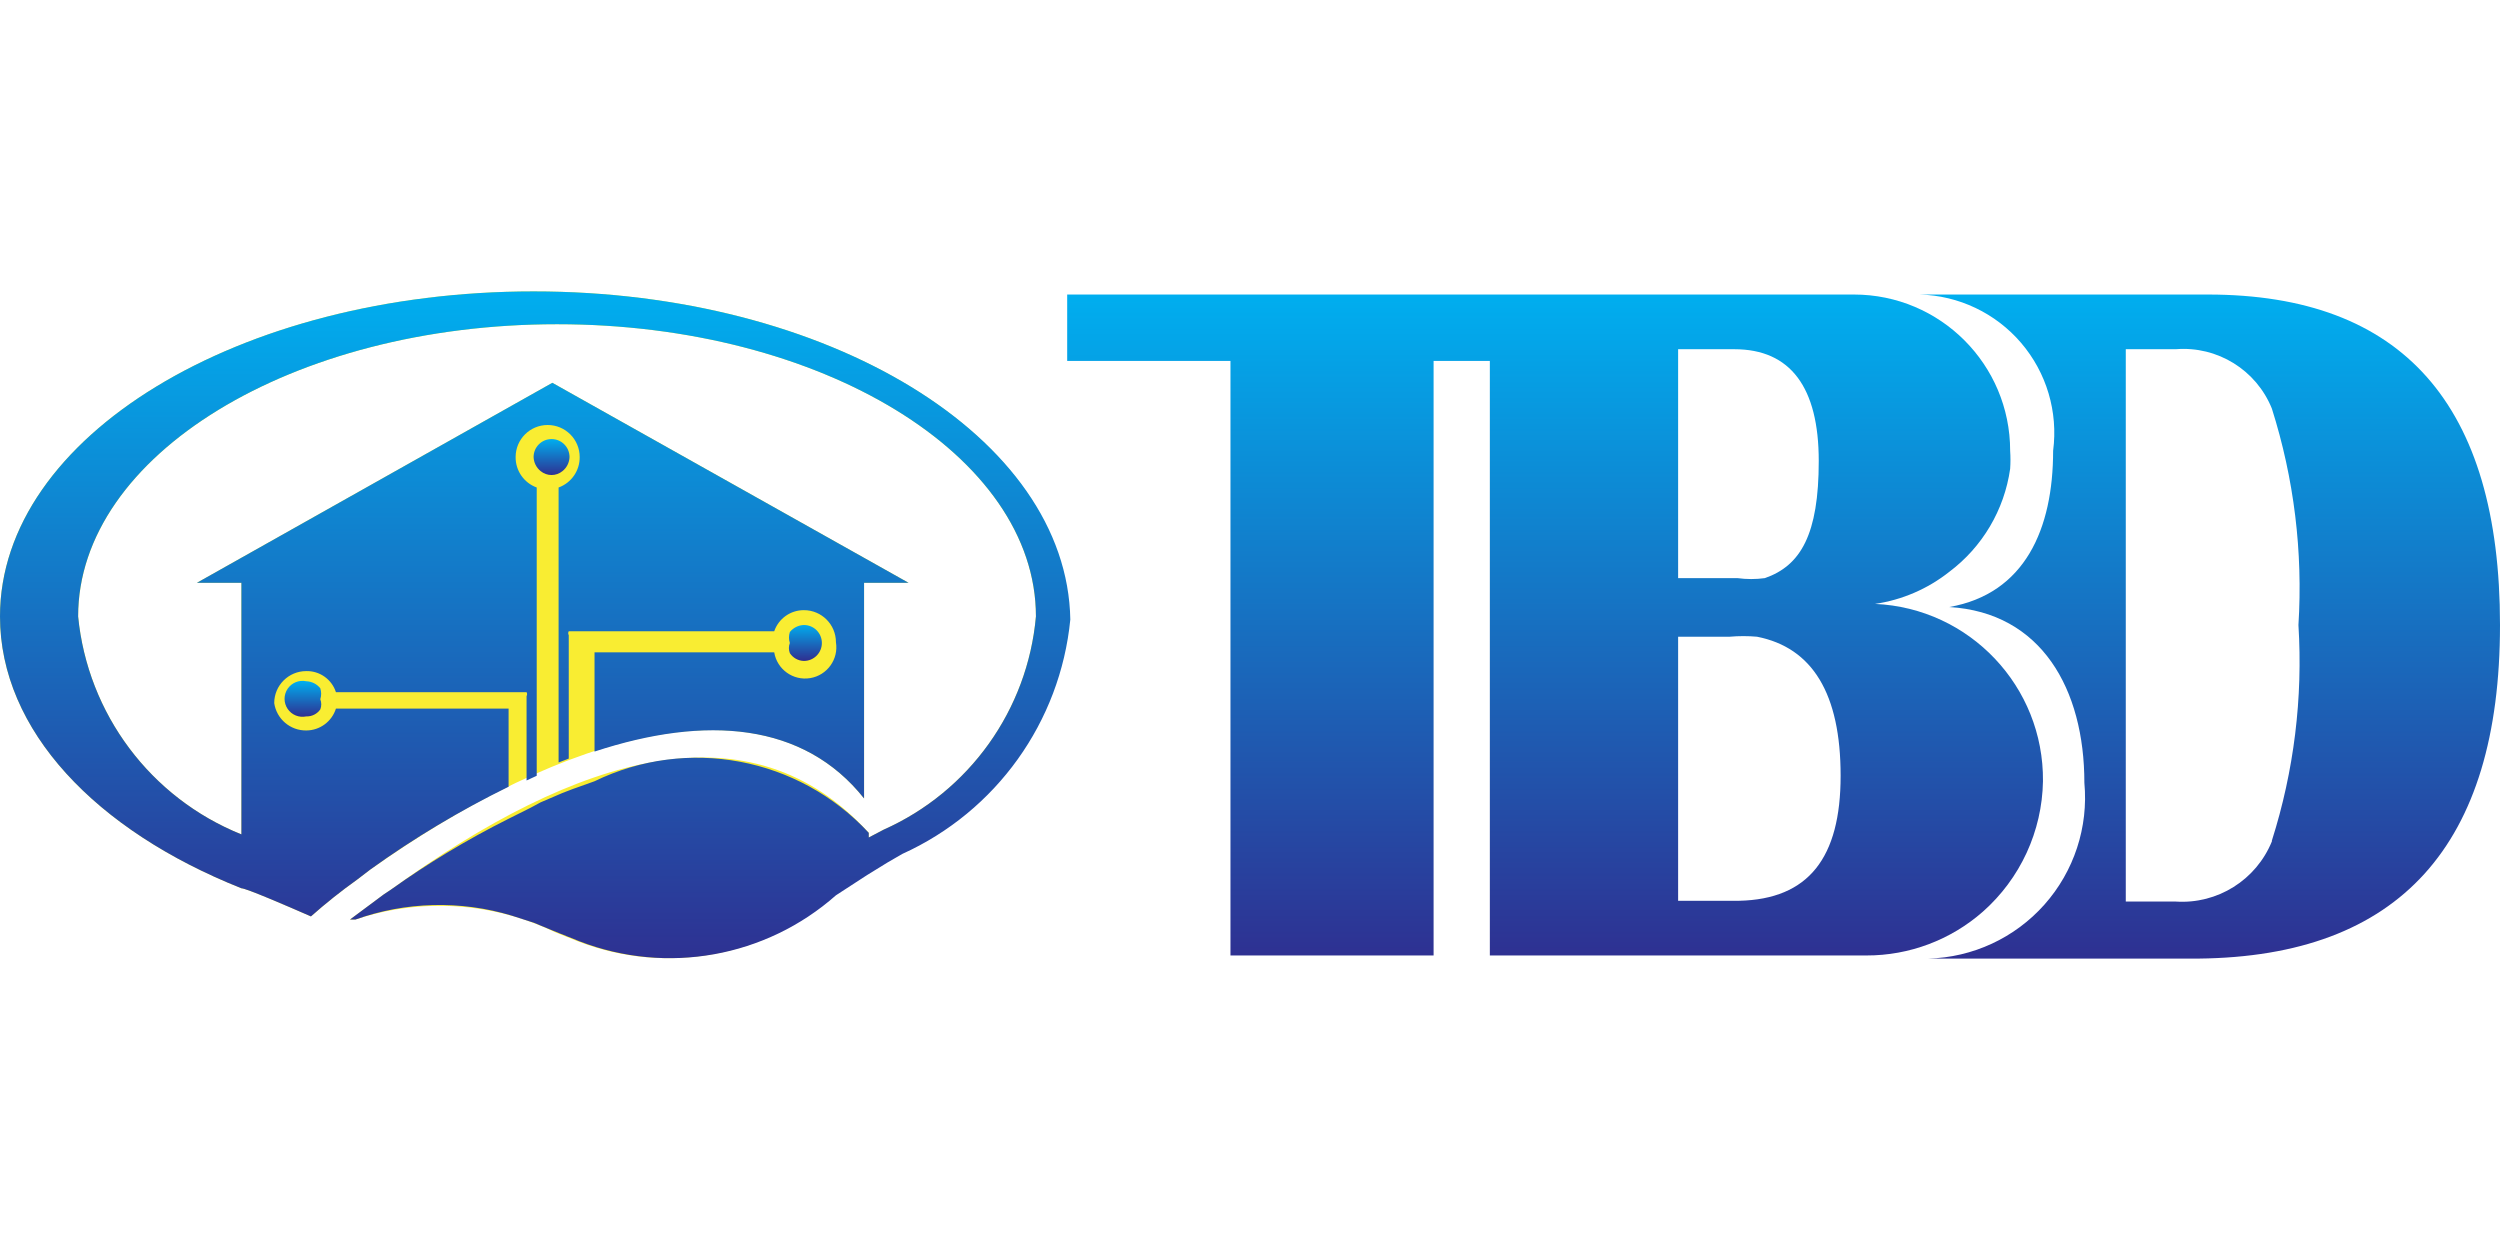
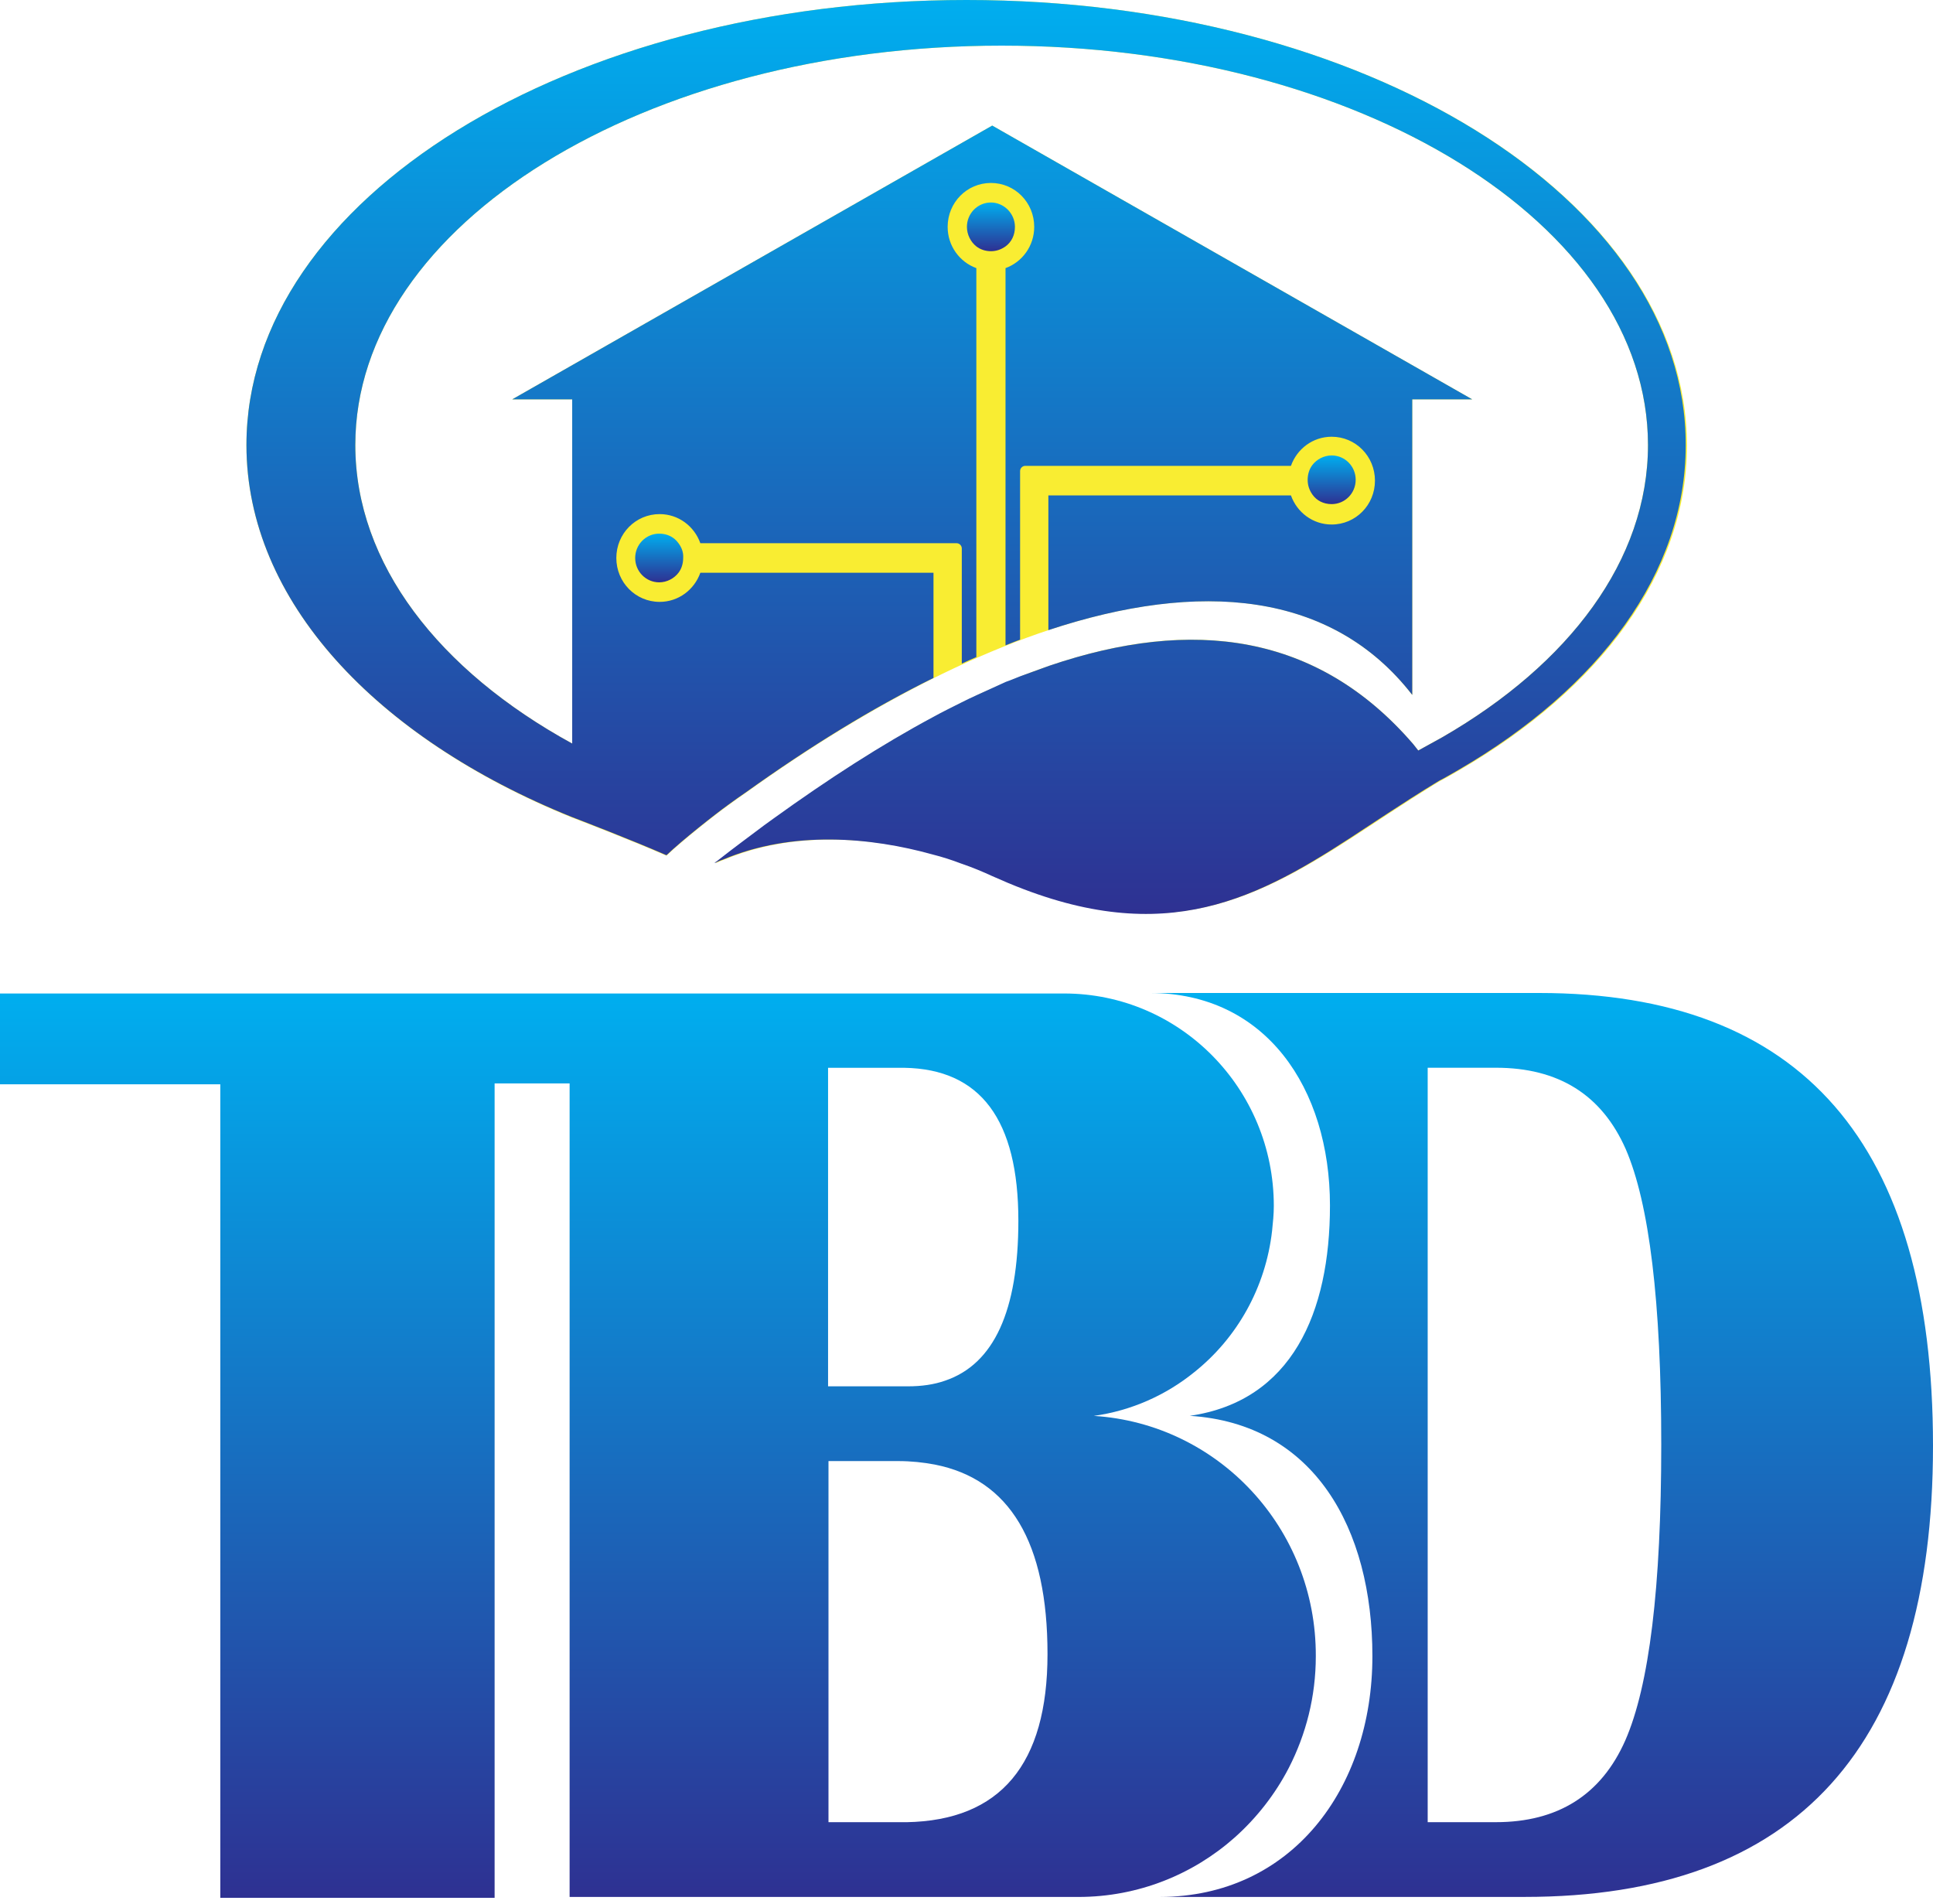
- <svg xmlns="http://www.w3.org/2000/svg" xmlns:xlink="http://www.w3.org/1999/xlink" id="Layer_1" data-name="Layer 1" width="120" height="60" viewBox="0 0 32 8.54">
+ <svg xmlns="http://www.w3.org/2000/svg" width="65" height="64" viewBox="0 0 65 64" fill="none">
+   <path d="M32.5 0C19.125 0 8.287 6.691 8.287 14.961C8.287 20.191 12.64 24.808 19.226 27.482C19.457 27.569 21.244 28.256 22.411 28.767C22.945 28.256 24.04 27.394 24.487 27.073C24.689 26.927 24.89 26.78 25.106 26.634C33.927 20.308 43.05 17.634 47.489 23.362V13.427H49.507L33.365 4.222L17.223 13.427H19.241V24.998C14.758 22.544 11.948 18.949 11.948 14.961C11.948 7.553 21.676 1.534 33.682 1.534C45.687 1.534 55.416 7.539 55.416 14.961C55.416 18.832 52.764 22.324 48.512 24.779C48.455 24.808 48.411 24.837 48.354 24.866C48.138 24.983 47.907 25.115 47.691 25.232C47.633 25.159 47.575 25.086 47.518 25.013C42.373 19.037 34.633 21.243 26.043 27.526C25.942 27.599 25.841 27.672 25.741 27.745C25.236 28.125 24.717 28.505 24.198 28.914C24.17 28.943 24.141 28.957 24.098 28.987C24.083 29.001 24.083 29.001 24.069 29.016C24.083 29.016 24.098 29.001 24.112 29.001C24.198 28.957 24.27 28.928 24.357 28.899C27.585 27.54 31.361 28.505 33.408 29.439C33.768 29.6 34.114 29.746 34.46 29.878C39.634 31.85 42.675 29.995 46.077 27.759C46.538 27.453 47.013 27.146 47.489 26.839C47.792 26.649 48.109 26.444 48.426 26.255C48.656 26.138 48.873 26.006 49.103 25.875C53.802 23.142 56.727 19.271 56.727 14.975C56.713 6.691 45.875 0 32.5 0Z" fill="#F9ED32" />
+   <path d="M32.5 0C19.125 0 8.287 6.691 8.287 14.961C8.287 20.191 12.64 24.808 19.226 27.467C19.457 27.555 21.244 28.241 22.411 28.753C22.945 28.241 24.04 27.38 24.487 27.058C24.689 26.912 24.89 26.766 25.106 26.62C27.211 25.115 29.315 23.815 31.39 22.792V19.256H23.55C23.348 19.826 22.815 20.235 22.181 20.235C21.374 20.235 20.725 19.578 20.725 18.759C20.725 17.941 21.374 17.284 22.181 17.284C22.815 17.284 23.348 17.693 23.55 18.263H31.563H32.169C32.269 18.263 32.342 18.35 32.342 18.438V19.052V22.31C32.5 22.237 32.659 22.164 32.831 22.091V9.014C32.269 8.81 31.866 8.269 31.866 7.627C31.866 6.808 32.514 6.151 33.322 6.151C34.129 6.151 34.777 6.808 34.777 7.627C34.777 8.269 34.374 8.81 33.812 9.014V21.696C33.97 21.638 34.129 21.565 34.302 21.506V16.451V15.838C34.302 15.735 34.388 15.662 34.474 15.662H35.08H43.41C43.612 15.092 44.145 14.683 44.779 14.683C45.587 14.683 46.235 15.341 46.235 16.159C46.235 16.977 45.587 17.634 44.779 17.634C44.145 17.634 43.612 17.225 43.41 16.656H35.253V21.185C40.326 19.505 44.779 19.87 47.489 23.362V13.427H49.507L33.365 4.222L17.223 13.427H19.241V24.998C14.758 22.544 11.948 18.949 11.948 14.961C11.948 7.553 21.676 1.534 33.682 1.534C45.687 1.534 55.416 7.539 55.416 14.961C55.416 18.833 52.764 22.324 48.512 24.779C48.455 24.808 48.411 24.837 48.354 24.867C48.138 24.983 47.907 25.115 47.691 25.232C47.633 25.159 47.575 25.086 47.518 25.013C44.304 21.287 40.095 20.747 35.282 22.383C34.965 22.5 34.633 22.617 34.316 22.733C34.157 22.792 33.999 22.865 33.826 22.923C33.48 23.084 33.149 23.23 32.831 23.376C32.673 23.449 32.514 23.522 32.342 23.61C32.024 23.771 31.693 23.931 31.376 24.107C29.632 25.042 27.845 26.196 26 27.526C25.899 27.599 25.798 27.672 25.697 27.745C25.193 28.125 24.674 28.505 24.155 28.914C24.126 28.943 24.098 28.957 24.054 28.987C24.04 29.001 24.04 29.001 24.026 29.016C24.04 29.016 24.054 29.001 24.069 29.001C24.155 28.957 24.227 28.928 24.314 28.899C26.663 27.905 29.3 28.154 31.347 28.724C31.693 28.811 32.01 28.914 32.313 29.03C32.702 29.162 33.048 29.308 33.365 29.454C33.725 29.615 34.071 29.761 34.417 29.892C39.591 31.865 42.632 30.009 46.033 27.759C46.495 27.453 46.97 27.146 47.446 26.839C47.748 26.649 48.065 26.445 48.383 26.255C48.613 26.138 48.829 26.006 49.06 25.875C53.758 23.143 56.684 19.271 56.684 14.976C56.713 6.691 45.875 0 32.5 0Z" fill="url(#paint0_linear_5_12)" />
+   <path d="M22.815 18.263C22.671 18.058 22.44 17.941 22.166 17.941C21.72 17.941 21.359 18.307 21.359 18.759C21.359 19.212 21.72 19.578 22.166 19.578C22.426 19.578 22.671 19.446 22.815 19.256C22.916 19.125 22.973 18.949 22.973 18.759C22.988 18.57 22.916 18.394 22.815 18.263Z" fill="url(#paint1_linear_5_12)" />
+   <path d="M44.779 15.312C44.52 15.312 44.275 15.443 44.131 15.633C44.03 15.764 43.972 15.94 43.972 16.13C43.972 16.32 44.03 16.48 44.131 16.626C44.275 16.831 44.505 16.948 44.779 16.948C45.226 16.948 45.587 16.583 45.587 16.13C45.587 15.677 45.226 15.312 44.779 15.312Z" fill="url(#paint2_linear_5_12)" />
+   <path d="M33.322 6.808C32.875 6.808 32.514 7.174 32.514 7.627C32.514 7.889 32.644 8.138 32.831 8.284C32.961 8.386 33.134 8.445 33.322 8.445C33.509 8.445 33.667 8.386 33.812 8.284C34.013 8.138 34.129 7.904 34.129 7.627C34.129 7.174 33.754 6.808 33.322 6.808Z" fill="url(#paint3_linear_5_12)" />
+   <path d="M51.755 33.384H38.669C42.56 33.384 44.722 36.584 44.722 40.529C44.722 44.138 43.439 47.103 40.009 47.6C44.188 47.863 46.149 51.384 46.149 55.679C46.149 60.15 43.41 63.774 39 63.774H51.265C60.417 63.774 65 58.718 65 48.608C65 38.454 60.59 33.384 51.755 33.384ZM54.652 58.514C53.845 60.34 52.389 61.261 50.299 61.261H48.008V35.897H50.299C52.404 35.897 53.859 36.803 54.666 38.629C55.459 40.456 55.862 43.772 55.862 48.564C55.862 53.371 55.459 56.673 54.652 58.514Z" fill="url(#paint4_linear_5_12)" />
+   <path d="M36.781 47.602C38.049 47.426 39.216 46.9 40.167 46.126C41.594 44.986 42.56 43.292 42.776 41.378C42.805 41.1 42.834 40.822 42.834 40.545C42.834 36.6 39.677 33.401 35.786 33.401C35.411 33.401 33.278 33.401 32.5 33.401H23.997H19.169H0V36.454H7.408V63.804H16.632V36.425H19.154V63.775H33.984C34.474 63.775 35.973 63.775 36.262 63.775C38.279 63.775 40.124 63.015 41.522 61.773C42.257 61.116 42.877 60.327 43.338 59.436C43.915 58.311 44.246 57.04 44.246 55.681C44.261 51.371 40.96 47.865 36.781 47.602ZM27.859 35.899H30.324C30.353 35.899 30.381 35.899 30.41 35.899C32.976 35.943 34.244 37.652 34.244 41.042C34.244 44.066 33.422 45.863 31.779 46.418C31.405 46.55 30.987 46.608 30.526 46.608H27.845V35.899H27.859ZM30.482 61.262C30.439 61.262 30.396 61.262 30.338 61.262H27.859V49.121H30.194C30.641 49.121 31.044 49.165 31.433 49.238C33.956 49.735 35.224 51.853 35.224 55.608C35.224 59.319 33.639 61.204 30.482 61.262Z" fill="url(#paint5_linear_5_12)" />
  <defs>
-     <style>.cls-1{fill:#f9ed32;}.cls-2{fill:url(#linear-gradient);}.cls-3{fill:url(#linear-gradient-2);}.cls-4{fill:url(#linear-gradient-3);}.cls-5{fill:url(#linear-gradient-4);}.cls-6{fill:url(#linear-gradient-5);}.cls-7{fill:url(#linear-gradient-6);}</style>
-     <linearGradient id="linear-gradient" x1="6.83" y1="20.27" x2="6.83" y2="11.73" gradientUnits="userSpaceOnUse">
-       <stop offset="0" stop-color="#2e3192" />
-       <stop offset="1" stop-color="#00aeef" />
+     <linearGradient id="paint0_linear_5_12" x1="32.503" y1="30.703" x2="32.503" y2="0" gradientUnits="userSpaceOnUse">
+       <stop stop-color="#2E3192" />
+       <stop offset="1" stop-color="#00AEEF" />
    </linearGradient>
-     <linearGradient id="linear-gradient-2" x1="3.92" y1="17.17" x2="3.92" y2="16.72" xlink:href="#linear-gradient" />
-     <linearGradient id="linear-gradient-3" x1="10.29" y1="16.45" x2="10.29" y2="15.99" xlink:href="#linear-gradient" />
-     <linearGradient id="linear-gradient-4" x1="7.06" y1="14.08" x2="7.06" y2="13.62" xlink:href="#linear-gradient" />
-     <linearGradient id="linear-gradient-5" x1="28.29" y1="20.23" x2="28.29" y2="11.77" xlink:href="#linear-gradient" />
-     <linearGradient id="linear-gradient-6" x1="19.91" y1="20.23" x2="19.91" y2="11.77" xlink:href="#linear-gradient" />
+     <linearGradient id="paint1_linear_5_12" x1="22.174" y1="19.573" x2="22.174" y2="17.936" gradientUnits="userSpaceOnUse">
+       <stop stop-color="#2E3192" />
+       <stop offset="1" stop-color="#00AEEF" />
+     </linearGradient>
+     <linearGradient id="paint2_linear_5_12" x1="44.778" y1="16.954" x2="44.778" y2="15.317" gradientUnits="userSpaceOnUse">
+       <stop stop-color="#2E3192" />
+       <stop offset="1" stop-color="#00AEEF" />
+     </linearGradient>
+     <linearGradient id="paint3_linear_5_12" x1="33.314" y1="8.444" x2="33.314" y2="6.807" gradientUnits="userSpaceOnUse">
+       <stop stop-color="#2E3192" />
+       <stop offset="1" stop-color="#00AEEF" />
+     </linearGradient>
+     <linearGradient id="paint4_linear_5_12" x1="51.837" y1="63.779" x2="51.837" y2="33.379" gradientUnits="userSpaceOnUse">
+       <stop stop-color="#2E3192" />
+       <stop offset="1" stop-color="#00AEEF" />
+     </linearGradient>
+     <linearGradient id="paint5_linear_5_12" x1="22.132" y1="63.781" x2="22.132" y2="33.38" gradientUnits="userSpaceOnUse">
+       <stop stop-color="#2E3192" />
+       <stop offset="1" stop-color="#00AEEF" />
+     </linearGradient>
  </defs>
-   <path class="cls-1" d="M6.83,11.73C3.06,11.73,0,13.59,0,15.89c0,1.46,1.23,2.74,3.09,3.48.06,0,.57.22.89.36a7.11,7.11,0,0,1,.59-.47l.17-.13c2.49-1.76,5.06-2.5,6.32-.91V15.46h.57L7.07,12.9,2.52,15.46h.57v3.22A3.36,3.36,0,0,1,1,15.89c0-2.06,2.74-3.74,6.13-3.74s6.13,1.68,6.13,3.74a3.31,3.31,0,0,1-1.95,2.73l0,0-.19.1,0-.06C9.61,17,7.42,17.64,5,19.39l-.09.06-.43.32,0,0h0l.07,0a3.4,3.4,0,0,1,2.55.16l.3.12a3.21,3.21,0,0,0,3.28-.59l.4-.26.26-.16h0l.19-.11a3.69,3.69,0,0,0,2.15-3C13.66,13.59,10.6,11.73,6.83,11.73Z" transform="translate(0 -11.73)" />
-   <path class="cls-2" d="M6.83,11.73C3.06,11.73,0,13.59,0,15.89c0,1.46,1.23,2.74,3.09,3.48.06,0,.57.22.89.36a7.11,7.11,0,0,1,.59-.47l.17-.13a12.35,12.35,0,0,1,1.77-1.06v-1H4.3a.4.4,0,0,1-.38.28A.41.41,0,0,1,3.51,17a.41.41,0,0,1,.41-.41.39.39,0,0,1,.38.27H6.74a.05.05,0,0,1,0,.05v1.08l.13-.06V14.24a.41.41,0,0,1-.27-.39.41.41,0,1,1,.82,0,.41.41,0,0,1-.27.39v3.52l.13-.05V16.13a.05.05,0,0,1,0-.05H9.91a.4.4,0,0,1,.38-.27.41.41,0,0,1,.41.41.4.4,0,0,1-.79.13H7.61v1.27c1.43-.47,2.68-.37,3.45.6V15.46h.57L7.07,12.9,2.52,15.46h.57v3.22A3.36,3.36,0,0,1,1,15.89c0-2.06,2.74-3.74,6.13-3.74s6.13,1.68,6.13,3.74a3.31,3.31,0,0,1-1.95,2.73l0,0-.19.1,0-.06A3,3,0,0,0,7.61,18l-.28.1-.13.05-.28.12-.13.07-.28.14A11.28,11.28,0,0,0,5,19.39l-.09.06-.43.32,0,0h0l.07,0a3.2,3.2,0,0,1,2-.05l.28.09.29.12.3.12a3.21,3.21,0,0,0,3.28-.59l.4-.26.26-.16h0l.19-.11a3.69,3.69,0,0,0,2.15-3C13.66,13.59,10.6,11.73,6.83,11.73Z" transform="translate(0 -11.73)" />
-   <path class="cls-3" d="M4.1,16.81a.24.24,0,0,0-.18-.09.23.23,0,1,0,0,.45.21.21,0,0,0,.18-.09.18.18,0,0,0,0-.13A.23.23,0,0,0,4.1,16.81Z" transform="translate(0 -11.73)" />
-   <path class="cls-4" d="M10.29,16a.24.24,0,0,0-.18.09.23.23,0,0,0,0,.14.18.18,0,0,0,0,.13.22.22,0,0,0,.18.1.23.23,0,0,0,.23-.23A.23.23,0,0,0,10.29,16Z" transform="translate(0 -11.73)" />
-   <path class="cls-5" d="M7.06,13.62a.23.23,0,0,0-.23.23.24.24,0,0,0,.09.18.22.22,0,0,0,.28,0,.24.24,0,0,0,.09-.18A.23.23,0,0,0,7.06,13.62Z" transform="translate(0 -11.73)" />
-   <path class="cls-6" d="M28.26,11.77H24.57a1.77,1.77,0,0,1,1.71,2c0,1-.36,1.83-1.33,2,1.18.07,1.73,1.05,1.73,2.25a2.06,2.06,0,0,1-2,2.25h3.46Q32,20.23,32,16T28.26,11.77Zm.82,7a1.24,1.24,0,0,1-1.23.77h-.64V12.47h.64a1.22,1.22,0,0,1,1.23.76A7.59,7.59,0,0,1,29.42,16,7.56,7.56,0,0,1,29.08,18.76Z" transform="translate(0 -11.73)" />
-   <path class="cls-7" d="M24,15.73a2,2,0,0,0,.95-.41A2,2,0,0,0,25.73,14a1.69,1.69,0,0,0,0-.23,2,2,0,0,0-2-2H13.66v.85h2.09v7.61h2.6V12.62h.72v7.61h4.82a2.25,2.25,0,0,0,1.49-.56A2.28,2.28,0,0,0,26.15,18,2.25,2.25,0,0,0,24,15.73Zm-2.52-3.26h.72c.72,0,1.08.49,1.08,1.43s-.23,1.34-.69,1.5a1.29,1.29,0,0,1-.35,0h-.76Zm.74,7.06h-.74V16.15h.66a2,2,0,0,1,.35,0c.71.14,1.07.73,1.07,1.78S23.15,19.51,22.26,19.53Z" transform="translate(0 -11.73)" />
</svg>
